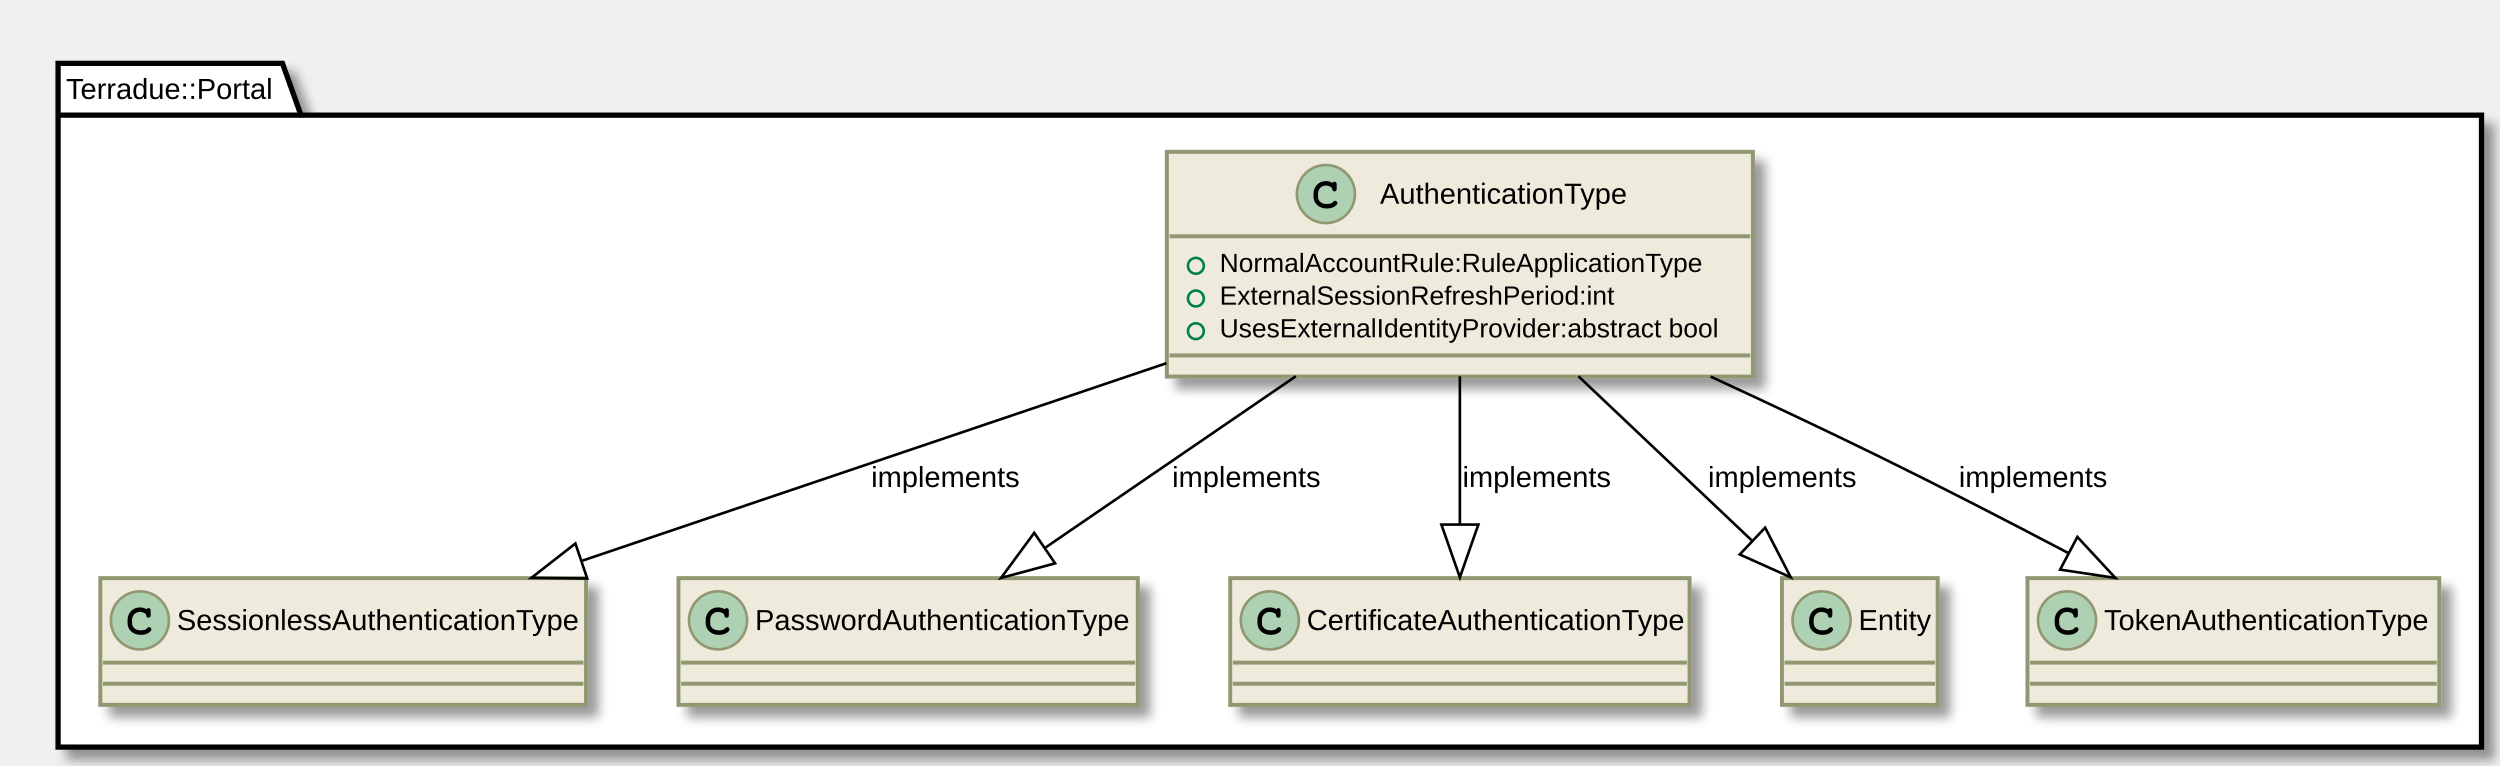
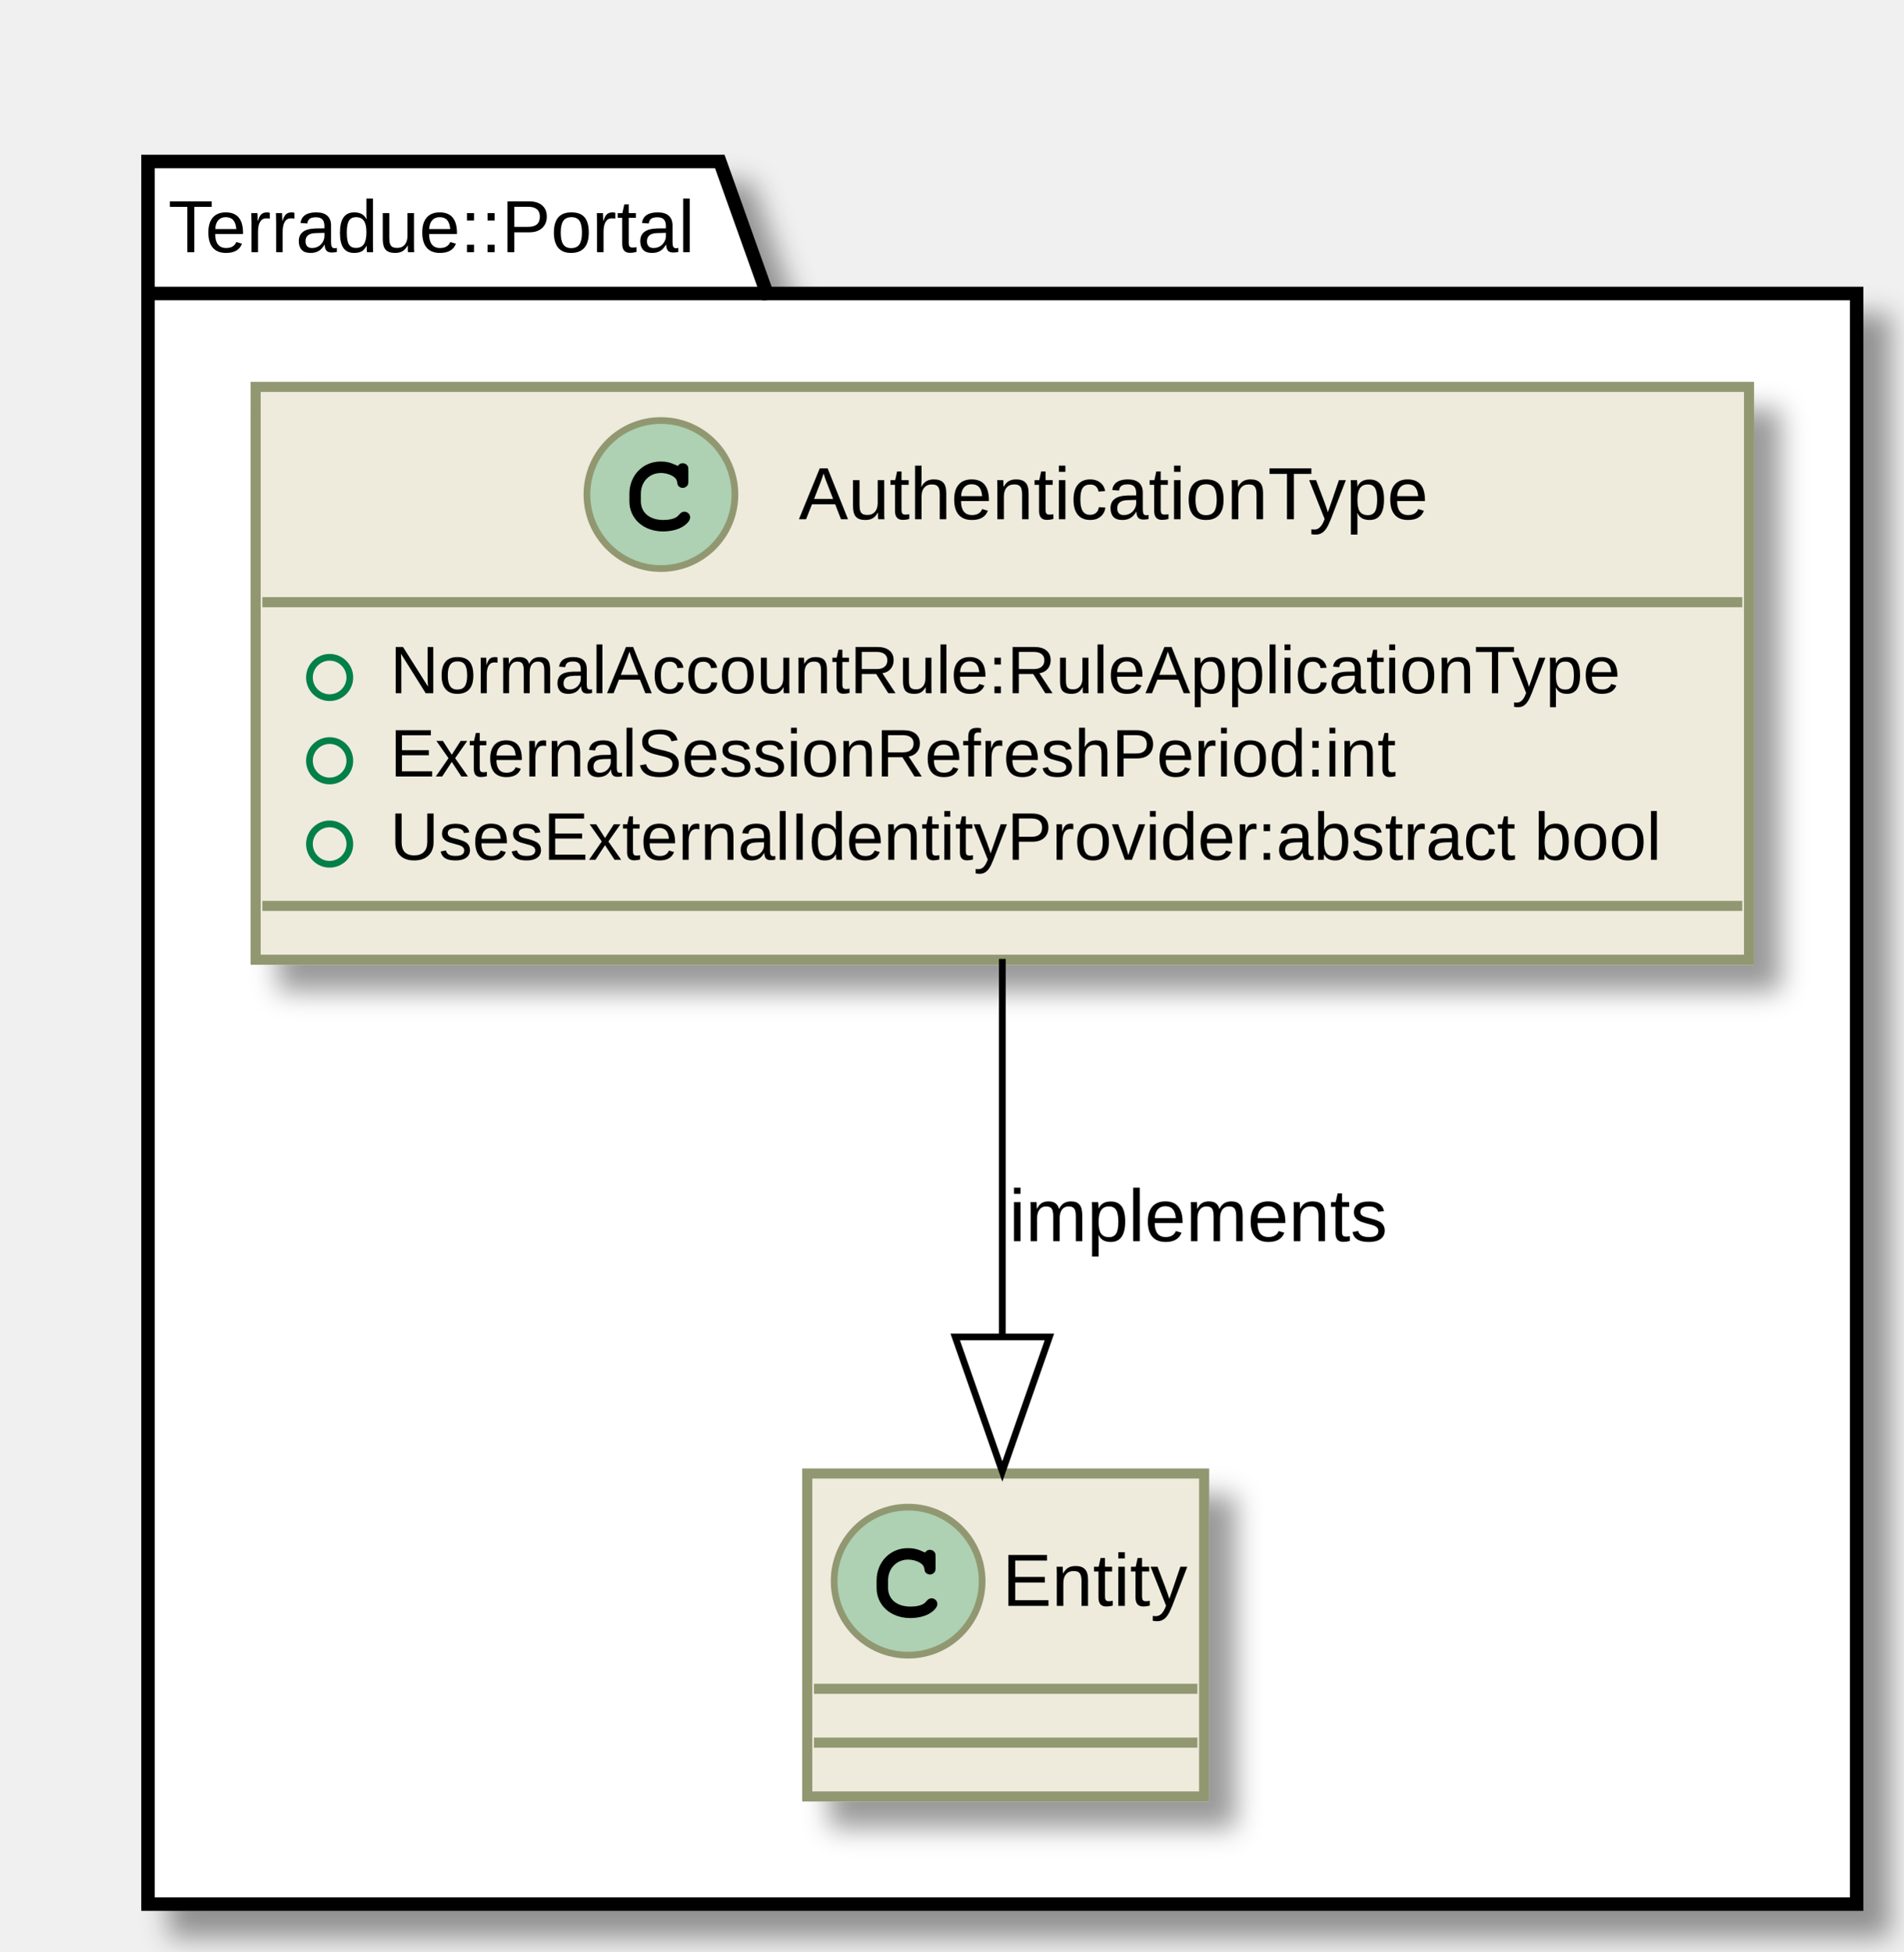
- <svg xmlns="http://www.w3.org/2000/svg" xmlns:xlink="http://www.w3.org/1999/xlink" height="290pt" style="width:947px;height:290px;" version="1.1" viewBox="0 0 947 290" width="947pt">
+ <svg xmlns="http://www.w3.org/2000/svg" xmlns:xlink="http://www.w3.org/1999/xlink" height="290pt" style="width:283px;height:290px;" version="1.1" viewBox="0 0 283 290" width="283pt">
  <defs>
    <filter height="300%" id="f1" width="300%" x="-1" y="-1">
      <feGaussianBlur result="blurOut" stdDeviation="2.0" />
      <feColorMatrix in="blurOut" result="blurOut2" type="matrix" values="0 0 0 0 0 0 0 0 0 0 0 0 0 0 0 0 0 0 .4 0" />
      <feOffset dx="4.0" dy="4.0" in="blurOut2" result="blurOut3" />
      <feBlend in="SourceGraphic" in2="blurOut3" mode="normal" />
    </filter>
  </defs>
  <g>
-     <polygon fill="#FFFFFF" filter="url(#f1)" points="22,24,107,24,114,43.618,940,43.618,940,283,22,283,22,24" style="stroke: #000000; stroke-width: 2.0;" />
+     <polygon fill="#FFFFFF" filter="url(#f1)" points="22,24,107,24,114,43.618,276,43.618,276,283,22,283,22,24" style="stroke: #000000; stroke-width: 2.0;" />
    <line style="stroke: #000000; stroke-width: 2.0;" x1="22" x2="114" y1="43.618" y2="43.618" />
    <text fill="#000000" font-family="Arial" font-size="11" lengthAdjust="spacingAndGlyphs" textLength="79" x="25" y="37.483">Terradue::Portal</text>
    <a target="_top" xlink:href="../information/classes/class_terradue_1_1_portal_1_1_authentication_type.html" xlink:title="../information/classes/class_terradue_1_1_portal_1_1_authentication_type.html">
-       <rect fill="#EEEBDC" filter="url(#f1)" height="85.14" style="stroke: #919871; stroke-width: 1.5;" width="222" x="442" y="57.5" />
-       <ellipse cx="502.25" cy="73.5" fill="#ADD1B2" rx="11" ry="11" style="stroke: #919871; stroke-width: 1.0;" />
-       <path d="M504.594,69.172 C503.656,68.734 503.062,68.594 502.188,68.594 C499.562,68.594 497.562,70.672 497.562,73.391 L497.562,74.516 C497.562,77.094 499.672,78.984 502.562,78.984 C503.781,78.984 504.938,78.688 505.688,78.141 C506.266,77.734 506.594,77.281 506.594,76.891 C506.594,76.438 506.203,76.047 505.734,76.047 C505.516,76.047 505.312,76.125 505.125,76.312 C504.672,76.797 504.672,76.797 504.484,76.891 C504.062,77.156 503.375,77.281 502.609,77.281 C500.562,77.281 499.266,76.188 499.266,74.484 L499.266,73.391 C499.266,71.609 500.516,70.297 502.25,70.297 C502.828,70.297 503.438,70.453 503.906,70.703 C504.391,70.984 504.562,71.203 504.656,71.609 C504.719,72.016 504.75,72.141 504.891,72.266 C505.031,72.406 505.266,72.516 505.484,72.516 C505.75,72.516 506.016,72.375 506.188,72.156 C506.297,72 506.328,71.812 506.328,71.391 L506.328,69.969 C506.328,69.531 506.312,69.406 506.219,69.25 C506.062,68.984 505.781,68.844 505.484,68.844 C505.188,68.844 504.984,68.938 504.766,69.25 L504.594,69.172 Z " />
-       <text fill="#000000" font-family="Arial" font-size="11" lengthAdjust="spacingAndGlyphs" textLength="93" x="522.75" y="77.174">AuthenticationType</text>
-       <line style="stroke: #919871; stroke-width: 1.5;" x1="443" x2="663" y1="89.5" y2="89.5" />
-       <ellipse cx="453" cy="100.69" fill="none" rx="3" ry="3" style="stroke: #038048; stroke-width: 1.0;" />
-       <text fill="#000000" font-family="Arial" font-size="10" lengthAdjust="spacingAndGlyphs" textLength="189" x="462" y="103.03">NormalAccountRule:RuleApplicationType</text>
-       <ellipse cx="453" cy="113.07" fill="none" rx="3" ry="3" style="stroke: #038048; stroke-width: 1.0;" />
-       <text fill="#000000" font-family="Arial" font-size="10" lengthAdjust="spacingAndGlyphs" textLength="155" x="462" y="115.41">ExternalSessionRefreshPeriod:int</text>
-       <ellipse cx="453" cy="125.45" fill="none" rx="3" ry="3" style="stroke: #038048; stroke-width: 1.0;" />
-       <text fill="#000000" font-family="Arial" font-size="10" lengthAdjust="spacingAndGlyphs" textLength="196" x="462" y="127.79">UsesExternalIdentityProvider:abstract bool</text>
-       <line style="stroke: #919871; stroke-width: 1.5;" x1="443" x2="663" y1="134.64" y2="134.64" />
+       <rect fill="#EEEBDC" filter="url(#f1)" height="85.14" style="stroke: #919871; stroke-width: 1.5;" width="222" x="38" y="57.5" />
+       <ellipse cx="98.25" cy="73.5" fill="#ADD1B2" rx="11" ry="11" style="stroke: #919871; stroke-width: 1.0;" />
+       <path d="M100.594,69.172 C99.656,68.734 99.062,68.594 98.188,68.594 C95.562,68.594 93.562,70.672 93.562,73.391 L93.562,74.516 C93.562,77.094 95.672,78.984 98.562,78.984 C99.781,78.984 100.938,78.688 101.688,78.141 C102.266,77.734 102.594,77.281 102.594,76.891 C102.594,76.438 102.203,76.047 101.734,76.047 C101.516,76.047 101.312,76.125 101.125,76.312 C100.672,76.797 100.672,76.797 100.484,76.891 C100.062,77.156 99.375,77.281 98.609,77.281 C96.562,77.281 95.266,76.188 95.266,74.484 L95.266,73.391 C95.266,71.609 96.516,70.297 98.25,70.297 C98.828,70.297 99.438,70.453 99.906,70.703 C100.391,70.984 100.562,71.203 100.656,71.609 C100.719,72.016 100.75,72.141 100.891,72.266 C101.031,72.406 101.266,72.516 101.484,72.516 C101.75,72.516 102.016,72.375 102.188,72.156 C102.297,72 102.328,71.812 102.328,71.391 L102.328,69.969 C102.328,69.531 102.312,69.406 102.219,69.25 C102.062,68.984 101.781,68.844 101.484,68.844 C101.188,68.844 100.984,68.938 100.766,69.25 L100.594,69.172 Z " />
+       <text fill="#000000" font-family="Arial" font-size="11" lengthAdjust="spacingAndGlyphs" textLength="93" x="118.75" y="77.174">AuthenticationType</text>
+       <line style="stroke: #919871; stroke-width: 1.5;" x1="39" x2="259" y1="89.5" y2="89.5" />
+       <ellipse cx="49" cy="100.69" fill="none" rx="3" ry="3" style="stroke: #038048; stroke-width: 1.0;" />
+       <text fill="#000000" font-family="Arial" font-size="10" lengthAdjust="spacingAndGlyphs" textLength="189" x="58" y="103.03">NormalAccountRule:RuleApplicationType</text>
+       <ellipse cx="49" cy="113.07" fill="none" rx="3" ry="3" style="stroke: #038048; stroke-width: 1.0;" />
+       <text fill="#000000" font-family="Arial" font-size="10" lengthAdjust="spacingAndGlyphs" textLength="155" x="58" y="115.41">ExternalSessionRefreshPeriod:int</text>
+       <ellipse cx="49" cy="125.45" fill="none" rx="3" ry="3" style="stroke: #038048; stroke-width: 1.0;" />
+       <text fill="#000000" font-family="Arial" font-size="10" lengthAdjust="spacingAndGlyphs" textLength="196" x="58" y="127.79">UsesExternalIdentityProvider:abstract bool</text>
+       <line style="stroke: #919871; stroke-width: 1.5;" x1="39" x2="259" y1="134.64" y2="134.64" />
    </a>
-     <rect fill="#EEEBDC" filter="url(#f1)" height="48" style="stroke: #919871; stroke-width: 1.5;" width="184" x="38" y="219" />
-     <ellipse cx="53" cy="235" fill="#ADD1B2" rx="11" ry="11" style="stroke: #919871; stroke-width: 1.0;" />
-     <path d="M55.344,230.672 C54.406,230.234 53.812,230.094 52.938,230.094 C50.312,230.094 48.312,232.172 48.312,234.891 L48.312,236.016 C48.312,238.594 50.422,240.484 53.312,240.484 C54.531,240.484 55.688,240.188 56.438,239.641 C57.016,239.234 57.344,238.781 57.344,238.391 C57.344,237.938 56.953,237.547 56.484,237.547 C56.266,237.547 56.062,237.625 55.875,237.812 C55.422,238.297 55.422,238.297 55.234,238.391 C54.812,238.656 54.125,238.781 53.359,238.781 C51.312,238.781 50.016,237.688 50.016,235.984 L50.016,234.891 C50.016,233.109 51.266,231.797 53,231.797 C53.578,231.797 54.188,231.953 54.656,232.203 C55.141,232.484 55.312,232.703 55.406,233.109 C55.469,233.516 55.5,233.641 55.641,233.766 C55.781,233.906 56.016,234.016 56.234,234.016 C56.5,234.016 56.766,233.875 56.938,233.656 C57.047,233.5 57.078,233.312 57.078,232.891 L57.078,231.469 C57.078,231.031 57.062,230.906 56.969,230.75 C56.812,230.484 56.531,230.344 56.234,230.344 C55.938,230.344 55.734,230.438 55.516,230.75 L55.344,230.672 Z " />
-     <text fill="#000000" font-family="Arial" font-size="11" lengthAdjust="spacingAndGlyphs" textLength="152" x="67" y="238.674">SessionlessAuthenticationType</text>
-     <line style="stroke: #919871; stroke-width: 1.5;" x1="39" x2="221" y1="251" y2="251" />
-     <line style="stroke: #919871; stroke-width: 1.5;" x1="39" x2="221" y1="259" y2="259" />
-     <rect fill="#EEEBDC" filter="url(#f1)" height="48" style="stroke: #919871; stroke-width: 1.5;" width="174" x="257" y="219" />
-     <ellipse cx="272" cy="235" fill="#ADD1B2" rx="11" ry="11" style="stroke: #919871; stroke-width: 1.0;" />
-     <path d="M274.344,230.672 C273.406,230.234 272.812,230.094 271.938,230.094 C269.312,230.094 267.312,232.172 267.312,234.891 L267.312,236.016 C267.312,238.594 269.422,240.484 272.312,240.484 C273.531,240.484 274.688,240.188 275.438,239.641 C276.016,239.234 276.344,238.781 276.344,238.391 C276.344,237.938 275.953,237.547 275.484,237.547 C275.266,237.547 275.062,237.625 274.875,237.812 C274.422,238.297 274.422,238.297 274.234,238.391 C273.812,238.656 273.125,238.781 272.359,238.781 C270.312,238.781 269.016,237.688 269.016,235.984 L269.016,234.891 C269.016,233.109 270.266,231.797 272,231.797 C272.578,231.797 273.188,231.953 273.656,232.203 C274.141,232.484 274.312,232.703 274.406,233.109 C274.469,233.516 274.5,233.641 274.641,233.766 C274.781,233.906 275.016,234.016 275.234,234.016 C275.5,234.016 275.766,233.875 275.938,233.656 C276.047,233.5 276.078,233.312 276.078,232.891 L276.078,231.469 C276.078,231.031 276.062,230.906 275.969,230.75 C275.812,230.484 275.531,230.344 275.234,230.344 C274.938,230.344 274.734,230.438 274.516,230.75 L274.344,230.672 Z " />
-     <text fill="#000000" font-family="Arial" font-size="11" lengthAdjust="spacingAndGlyphs" textLength="142" x="286" y="238.674">PasswordAuthenticationType</text>
-     <line style="stroke: #919871; stroke-width: 1.5;" x1="258" x2="430" y1="251" y2="251" />
-     <line style="stroke: #919871; stroke-width: 1.5;" x1="258" x2="430" y1="259" y2="259" />
-     <rect fill="#EEEBDC" filter="url(#f1)" height="48" style="stroke: #919871; stroke-width: 1.5;" width="174" x="466" y="219" />
-     <ellipse cx="481" cy="235" fill="#ADD1B2" rx="11" ry="11" style="stroke: #919871; stroke-width: 1.0;" />
-     <path d="M483.344,230.672 C482.406,230.234 481.812,230.094 480.938,230.094 C478.312,230.094 476.312,232.172 476.312,234.891 L476.312,236.016 C476.312,238.594 478.422,240.484 481.312,240.484 C482.531,240.484 483.688,240.188 484.438,239.641 C485.016,239.234 485.344,238.781 485.344,238.391 C485.344,237.938 484.953,237.547 484.484,237.547 C484.266,237.547 484.062,237.625 483.875,237.812 C483.422,238.297 483.422,238.297 483.234,238.391 C482.812,238.656 482.125,238.781 481.359,238.781 C479.312,238.781 478.016,237.688 478.016,235.984 L478.016,234.891 C478.016,233.109 479.266,231.797 481,231.797 C481.578,231.797 482.188,231.953 482.656,232.203 C483.141,232.484 483.312,232.703 483.406,233.109 C483.469,233.516 483.5,233.641 483.641,233.766 C483.781,233.906 484.016,234.016 484.234,234.016 C484.5,234.016 484.766,233.875 484.938,233.656 C485.047,233.5 485.078,233.312 485.078,232.891 L485.078,231.469 C485.078,231.031 485.062,230.906 484.969,230.75 C484.812,230.484 484.531,230.344 484.234,230.344 C483.938,230.344 483.734,230.438 483.516,230.75 L483.344,230.672 Z " />
-     <text fill="#000000" font-family="Arial" font-size="11" lengthAdjust="spacingAndGlyphs" textLength="142" x="495" y="238.674">CertificateAuthenticationType</text>
-     <line style="stroke: #919871; stroke-width: 1.5;" x1="467" x2="639" y1="251" y2="251" />
-     <line style="stroke: #919871; stroke-width: 1.5;" x1="467" x2="639" y1="259" y2="259" />
-     <rect fill="#EEEBDC" filter="url(#f1)" height="48" style="stroke: #919871; stroke-width: 1.5;" width="59" x="675" y="219" />
-     <ellipse cx="690" cy="235" fill="#ADD1B2" rx="11" ry="11" style="stroke: #919871; stroke-width: 1.0;" />
-     <path d="M692.344,230.672 C691.406,230.234 690.812,230.094 689.938,230.094 C687.312,230.094 685.312,232.172 685.312,234.891 L685.312,236.016 C685.312,238.594 687.422,240.484 690.312,240.484 C691.531,240.484 692.688,240.188 693.438,239.641 C694.016,239.234 694.344,238.781 694.344,238.391 C694.344,237.938 693.953,237.547 693.484,237.547 C693.266,237.547 693.062,237.625 692.875,237.812 C692.422,238.297 692.422,238.297 692.234,238.391 C691.812,238.656 691.125,238.781 690.359,238.781 C688.312,238.781 687.016,237.688 687.016,235.984 L687.016,234.891 C687.016,233.109 688.266,231.797 690,231.797 C690.578,231.797 691.188,231.953 691.656,232.203 C692.141,232.484 692.312,232.703 692.406,233.109 C692.469,233.516 692.5,233.641 692.641,233.766 C692.781,233.906 693.016,234.016 693.234,234.016 C693.5,234.016 693.766,233.875 693.938,233.656 C694.047,233.5 694.078,233.312 694.078,232.891 L694.078,231.469 C694.078,231.031 694.062,230.906 693.969,230.75 C693.812,230.484 693.531,230.344 693.234,230.344 C692.938,230.344 692.734,230.438 692.516,230.75 L692.344,230.672 Z " />
-     <text fill="#000000" font-family="Arial" font-size="11" lengthAdjust="spacingAndGlyphs" textLength="27" x="704" y="238.674">Entity</text>
-     <line style="stroke: #919871; stroke-width: 1.5;" x1="676" x2="733" y1="251" y2="251" />
-     <line style="stroke: #919871; stroke-width: 1.5;" x1="676" x2="733" y1="259" y2="259" />
-     <rect fill="#EEEBDC" filter="url(#f1)" height="48" style="stroke: #919871; stroke-width: 1.5;" width="156" x="768" y="219" />
-     <ellipse cx="783" cy="235" fill="#ADD1B2" rx="11" ry="11" style="stroke: #919871; stroke-width: 1.0;" />
-     <path d="M785.344,230.672 C784.406,230.234 783.812,230.094 782.938,230.094 C780.312,230.094 778.312,232.172 778.312,234.891 L778.312,236.016 C778.312,238.594 780.422,240.484 783.312,240.484 C784.531,240.484 785.688,240.188 786.438,239.641 C787.016,239.234 787.344,238.781 787.344,238.391 C787.344,237.938 786.953,237.547 786.484,237.547 C786.266,237.547 786.062,237.625 785.875,237.812 C785.422,238.297 785.422,238.297 785.234,238.391 C784.812,238.656 784.125,238.781 783.359,238.781 C781.312,238.781 780.016,237.688 780.016,235.984 L780.016,234.891 C780.016,233.109 781.266,231.797 783,231.797 C783.578,231.797 784.188,231.953 784.656,232.203 C785.141,232.484 785.312,232.703 785.406,233.109 C785.469,233.516 785.5,233.641 785.641,233.766 C785.781,233.906 786.016,234.016 786.234,234.016 C786.5,234.016 786.766,233.875 786.938,233.656 C787.047,233.5 787.078,233.312 787.078,232.891 L787.078,231.469 C787.078,231.031 787.062,230.906 786.969,230.75 C786.812,230.484 786.531,230.344 786.234,230.344 C785.938,230.344 785.734,230.438 785.516,230.75 L785.344,230.672 Z " />
-     <text fill="#000000" font-family="Arial" font-size="11" lengthAdjust="spacingAndGlyphs" textLength="124" x="797" y="238.674">TokenAuthenticationType</text>
-     <line style="stroke: #919871; stroke-width: 1.5;" x1="769" x2="923" y1="251" y2="251" />
-     <line style="stroke: #919871; stroke-width: 1.5;" x1="769" x2="923" y1="259" y2="259" />
-     <path d="M441.862,137.572 C372.872,160.894 285.335,190.487 220.576,212.38 " fill="none" style="stroke: #000000; stroke-width: 1.0;" />
-     <polygon fill="none" points="222.444,219.137,201.255,218.911,217.96,205.875,222.444,219.137" style="stroke: #000000; stroke-width: 1.0;" />
-     <text fill="#000000" font-family="Arial" font-size="11" lengthAdjust="spacingAndGlyphs" textLength="55" x="330" y="184.483">implements</text>
-     <path d="M490.859,142.518 C460.666,163.176 424.795,187.719 396.062,207.379 " fill="none" style="stroke: #000000; stroke-width: 1.0;" />
-     <polygon fill="none" points="399.668,213.393,379.209,218.909,391.763,201.839,399.668,213.393" style="stroke: #000000; stroke-width: 1.0;" />
-     <text fill="#000000" font-family="Arial" font-size="11" lengthAdjust="spacingAndGlyphs" textLength="55" x="444" y="184.483">implements</text>
-     <path d="M553,142.518 C553,160.194 553,180.715 553,198.587 " fill="none" style="stroke: #000000; stroke-width: 1.0;" />
-     <polygon fill="none" points="560,198.703,553,218.703,546,198.703,560,198.703" style="stroke: #000000; stroke-width: 1.0;" />
-     <text fill="#000000" font-family="Arial" font-size="11" lengthAdjust="spacingAndGlyphs" textLength="55" x="554" y="184.483">implements</text>
-     <path d="M597.896,142.518 C618.818,162.331 643.513,185.718 663.813,204.942 " fill="none" style="stroke: #000000; stroke-width: 1.0;" />
-     <polygon fill="none" points="668.635,199.868,678.343,218.703,659.009,210.033,668.635,199.868" style="stroke: #000000; stroke-width: 1.0;" />
-     <text fill="#000000" font-family="Arial" font-size="11" lengthAdjust="spacingAndGlyphs" textLength="55" x="647" y="184.483">implements</text>
-     <path d="M647.96,142.639 C669.135,152.413 691.41,162.903 712,173 C735.474,184.511 760.968,197.662 783.356,209.434 " fill="none" style="stroke: #000000; stroke-width: 1.0;" />
-     <polygon fill="none" points="786.91,203.395,801.319,218.932,780.366,215.771,786.91,203.395" style="stroke: #000000; stroke-width: 1.0;" />
-     <text fill="#000000" font-family="Arial" font-size="11" lengthAdjust="spacingAndGlyphs" textLength="55" x="742" y="184.483">implements</text>
+     <rect fill="#EEEBDC" filter="url(#f1)" height="48" style="stroke: #919871; stroke-width: 1.5;" width="59" x="120" y="219" />
+     <ellipse cx="135" cy="235" fill="#ADD1B2" rx="11" ry="11" style="stroke: #919871; stroke-width: 1.0;" />
+     <path d="M137.344,230.672 C136.406,230.234 135.812,230.094 134.938,230.094 C132.312,230.094 130.312,232.172 130.312,234.891 L130.312,236.016 C130.312,238.594 132.422,240.484 135.312,240.484 C136.531,240.484 137.688,240.188 138.438,239.641 C139.016,239.234 139.344,238.781 139.344,238.391 C139.344,237.938 138.953,237.547 138.484,237.547 C138.266,237.547 138.062,237.625 137.875,237.812 C137.422,238.297 137.422,238.297 137.234,238.391 C136.812,238.656 136.125,238.781 135.359,238.781 C133.312,238.781 132.016,237.688 132.016,235.984 L132.016,234.891 C132.016,233.109 133.266,231.797 135,231.797 C135.578,231.797 136.188,231.953 136.656,232.203 C137.141,232.484 137.312,232.703 137.406,233.109 C137.469,233.516 137.5,233.641 137.641,233.766 C137.781,233.906 138.016,234.016 138.234,234.016 C138.5,234.016 138.766,233.875 138.938,233.656 C139.047,233.5 139.078,233.312 139.078,232.891 L139.078,231.469 C139.078,231.031 139.062,230.906 138.969,230.75 C138.812,230.484 138.531,230.344 138.234,230.344 C137.938,230.344 137.734,230.438 137.516,230.75 L137.344,230.672 Z " />
+     <text fill="#000000" font-family="Arial" font-size="11" lengthAdjust="spacingAndGlyphs" textLength="27" x="149" y="238.674">Entity</text>
+     <line style="stroke: #919871; stroke-width: 1.5;" x1="121" x2="178" y1="251" y2="251" />
+     <line style="stroke: #919871; stroke-width: 1.5;" x1="121" x2="178" y1="259" y2="259" />
+     <path d="M149,142.518 C149,160.194 149,180.715 149,198.587 " fill="none" style="stroke: #000000; stroke-width: 1.0;" />
+     <polygon fill="none" points="156,198.703,149,218.703,142,198.703,156,198.703" style="stroke: #000000; stroke-width: 1.0;" />
+     <text fill="#000000" font-family="Arial" font-size="11" lengthAdjust="spacingAndGlyphs" textLength="55" x="150" y="184.483">implements</text>
  </g>
</svg>
